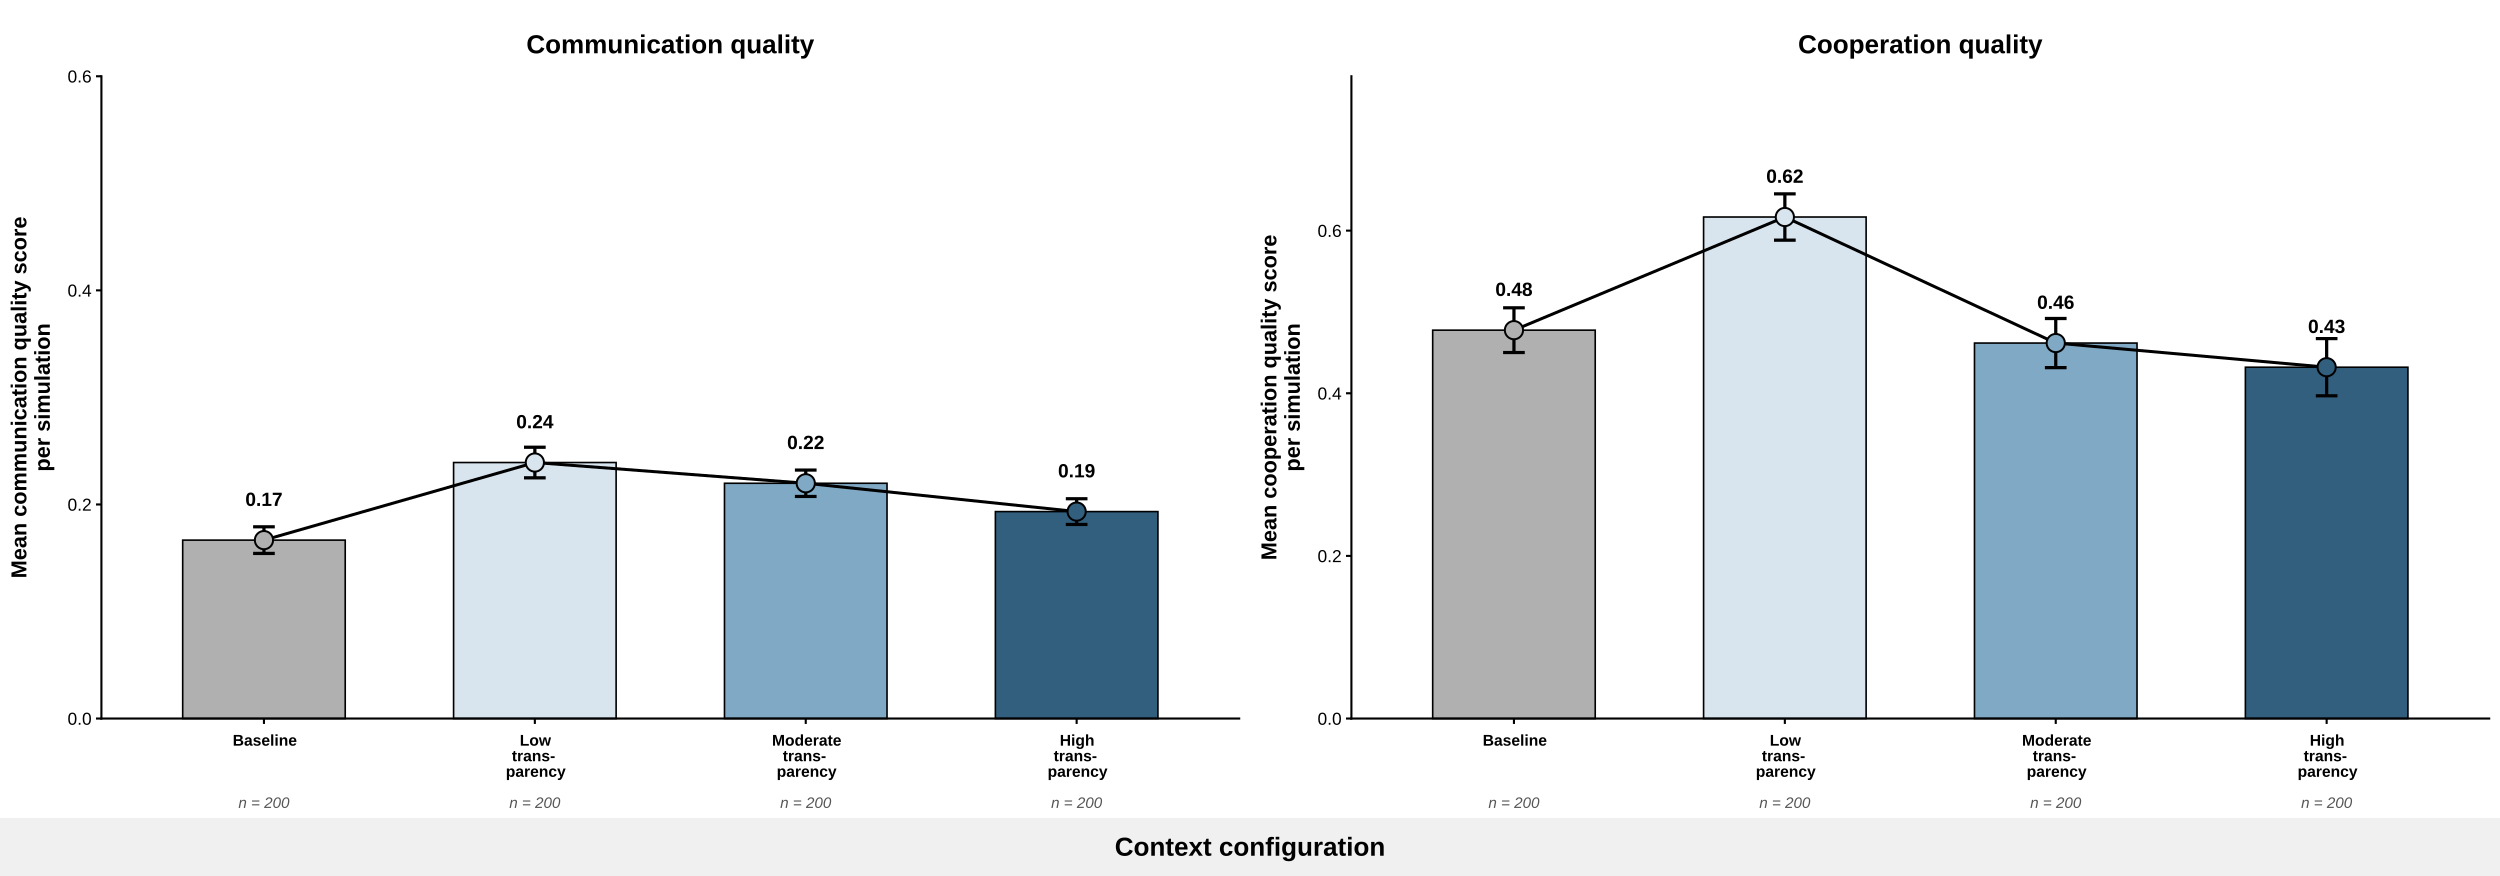
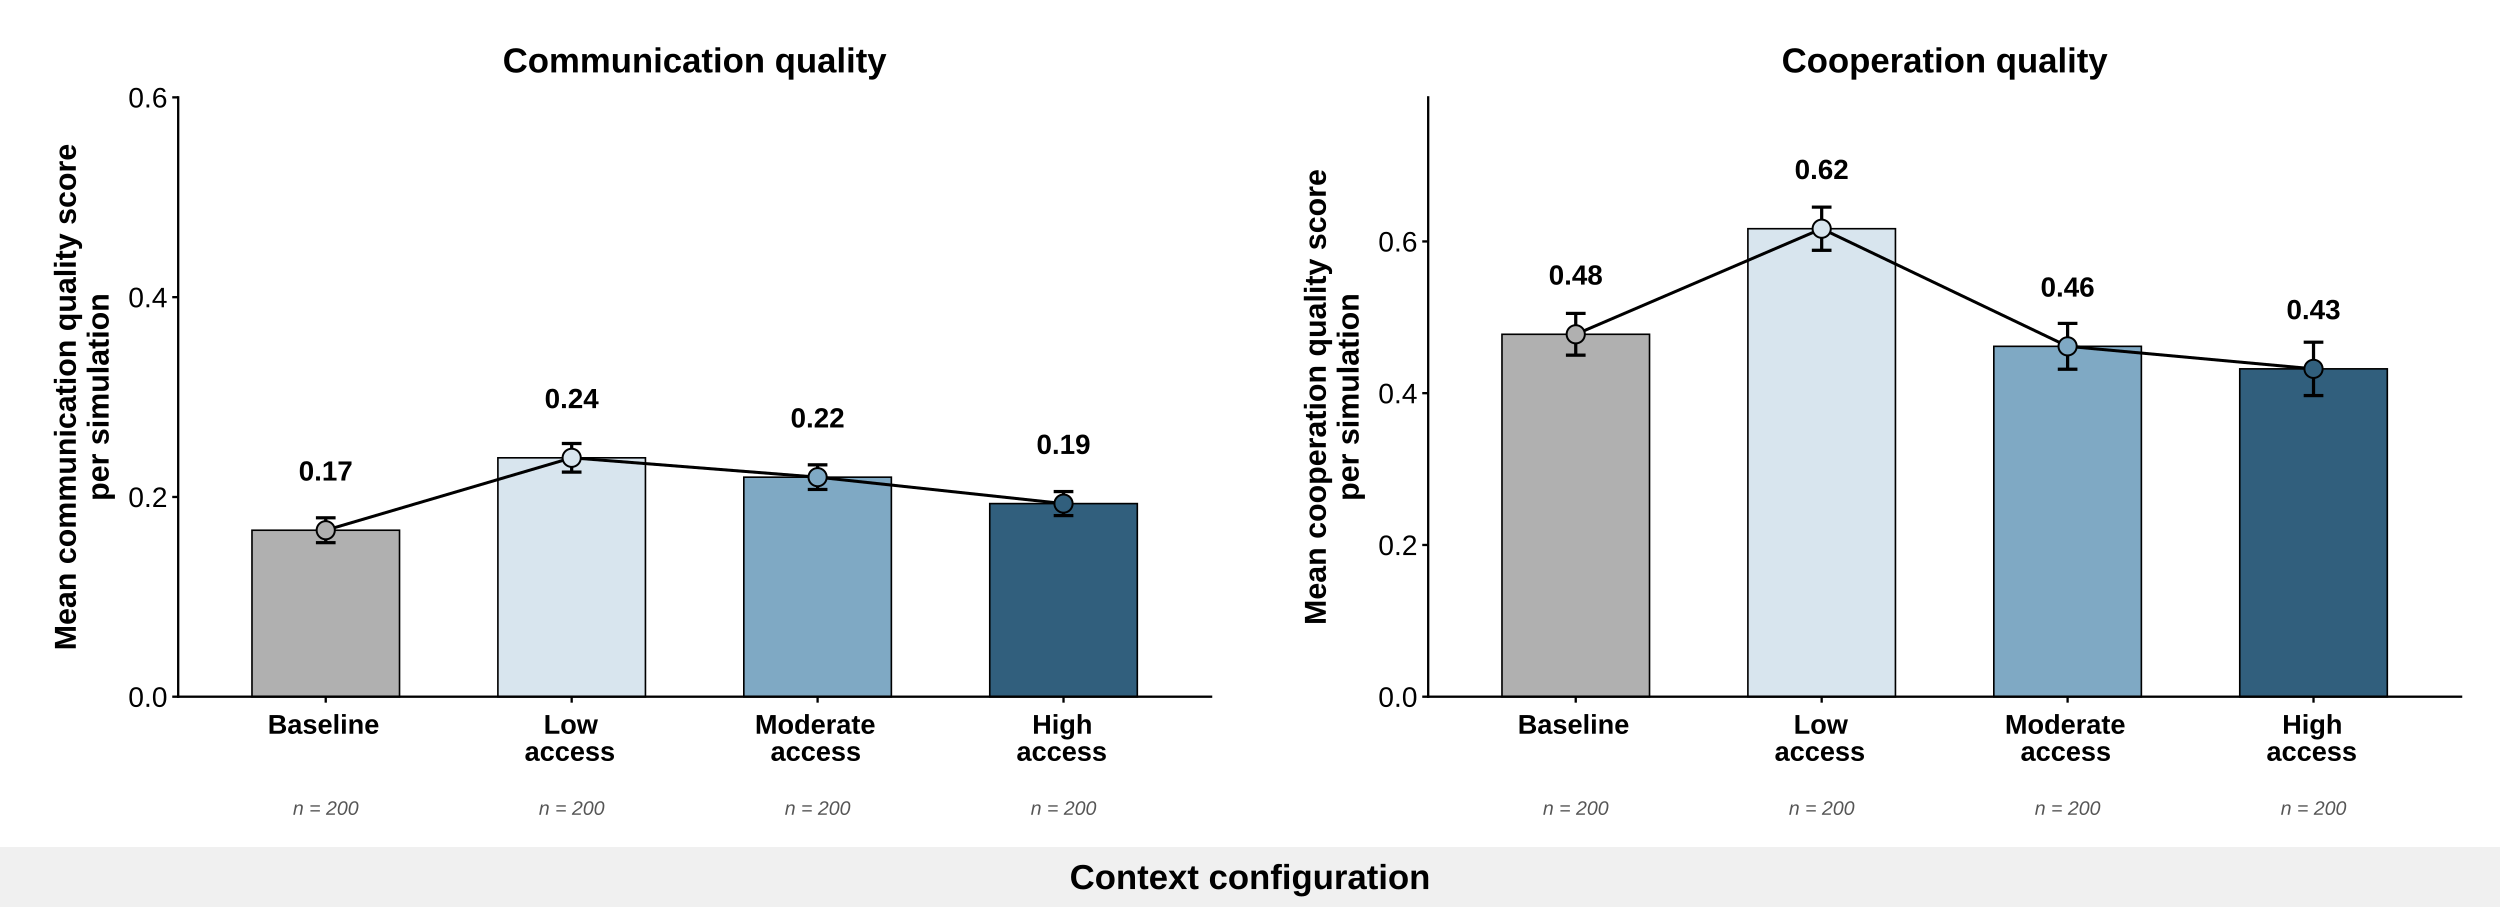
- <svg xmlns="http://www.w3.org/2000/svg" width="1152.00pt" height="403.20pt" viewBox="0 0 1152.00 403.20">
+ <svg xmlns="http://www.w3.org/2000/svg" width="1152.00pt" height="417.60pt" viewBox="0 0 1152.00 417.60">
  <g class="svglite">
    <defs>
      <style type="text/css">
    .svglite line, .svglite polyline, .svglite polygon, .svglite path, .svglite rect, .svglite circle {
      fill: none;
      stroke: #000000;
      stroke-linecap: round;
      stroke-linejoin: round;
      stroke-miterlimit: 10.00;
    }
    .svglite text {
      white-space: pre;
    }
    .svglite g.glyphgroup path {
      fill: inherit;
      stroke: none;
    }
  </style>
    </defs>
    <rect width="100%" height="100%" style="stroke: none; fill: none;" />
    <defs>
-       <clipPath id="cpMC4wMHwxMTUyLjAwfDAuMDB8NDAzLjIw">
-         <rect x="0.00" y="0.00" width="1152.00" height="403.20" />
+       <clipPath id="cpMC4wMHwxMTUyLjAwfDAuMDB8NDE3LjYw">
+         <rect x="0.00" y="0.00" width="1152.00" height="417.60" />
      </clipPath>
    </defs>
-     <g clip-path="url(#cpMC4wMHwxMTUyLjAwfDAuMDB8NDAzLjIw)">
+     <g clip-path="url(#cpMC4wMHwxMTUyLjAwfDAuMDB8NDE3LjYw)">
</g>
    <defs>
-       <clipPath id="cpMC4wMHwxMTUyLjAwfDAuMDB8Mzc2Ljgy">
-         <rect x="0.00" y="0" width="1152.00" height="376.82" />
+       <clipPath id="cpMC4wMHwxMTUyLjAwfDAuMDB8MzkwLjI4">
+         <rect x="0.00" y="0.00" width="1152.00" height="390.28" />
      </clipPath>
    </defs>
-     <g clip-path="url(#cpMC4wMHwxMTUyLjAwfDAuMDB8Mzc2Ljgy)">
+     <g clip-path="url(#cpMC4wMHwxMTUyLjAwfDAuMDB8MzkwLjI4)">
</g>
-     <g clip-path="url(#cpMC4wMHwxMTUyLjAwfDAuMDB8NDAzLjIw)">
+     <g clip-path="url(#cpMC4wMHwxMTUyLjAwfDAuMDB8NDE3LjYw)">
</g>
    <defs>
-       <clipPath id="cpMC4wMHw1NzYuMDB8MC4wMHwzNzYuODI=">
-         <rect x="0" y="0" width="576.00" height="376.82" />
+       <clipPath id="cpMC4wMHw1NzYuMDB8MC4wMHwzOTAuMjg=">
+         <rect x="0.00" y="0.00" width="576.00" height="390.28" />
      </clipPath>
    </defs>
-     <g clip-path="url(#cpMC4wMHw1NzYuMDB8MC4wMHwzNzYuODI=)">
-       <rect x="0" y="0" width="576.00" height="376.82" style="stroke-width: 0.97; stroke: #FFFFFF; fill: #FFFFFF;" />
+     <g clip-path="url(#cpMC4wMHw1NzYuMDB8MC4wMHwzOTAuMjg=)">
+       <rect x="0.00" y="0" width="576.00" height="390.28" style="stroke-width: 1.07; stroke: #FFFFFF; fill: #FFFFFF;" />
    </g>
-     <g clip-path="url(#cpMC4wMHwxMTUyLjAwfDAuMDB8NDAzLjIw)">
-       <rect x="46.73" y="35.15" width="524.29" height="295.96" style="stroke-width: 0.97; stroke: none; fill: #FFFFFF;" />
-       <rect x="84.18" y="248.89" width="74.90" height="82.21" style="stroke-width: 0.75; stroke-linecap: butt; stroke-linejoin: miter; fill: #B0B0B0;" />
-       <rect x="209.01" y="213.13" width="74.90" height="117.97" style="stroke-width: 0.75; stroke-linecap: butt; stroke-linejoin: miter; fill: #D8E5EE;" />
-       <rect x="333.84" y="222.69" width="74.90" height="108.41" style="stroke-width: 0.75; stroke-linecap: butt; stroke-linejoin: miter; fill: #7FA9C4;" />
-       <rect x="458.67" y="235.74" width="74.90" height="95.36" style="stroke-width: 0.75; stroke-linecap: butt; stroke-linejoin: miter; fill: #315F7D;" />
-       <polyline points="121.63,248.89 246.46,213.13 371.29,222.69 496.12,235.74 " style="stroke-width: 1.39; stroke-linecap: butt;" />
-       <polyline points="116.63,242.75 126.62,242.75 " style="stroke-width: 1.49; stroke-linecap: butt;" />
-       <polyline points="121.63,242.75 121.63,255.03 " style="stroke-width: 1.49; stroke-linecap: butt;" />
-       <polyline points="116.63,255.03 126.62,255.03 " style="stroke-width: 1.49; stroke-linecap: butt;" />
-       <polyline points="241.46,206.08 251.45,206.08 " style="stroke-width: 1.49; stroke-linecap: butt;" />
-       <polyline points="246.46,206.08 246.46,220.19 " style="stroke-width: 1.49; stroke-linecap: butt;" />
-       <polyline points="241.46,220.19 251.45,220.19 " style="stroke-width: 1.49; stroke-linecap: butt;" />
-       <polyline points="366.29,216.61 376.28,216.61 " style="stroke-width: 1.49; stroke-linecap: butt;" />
-       <polyline points="371.29,216.61 371.29,228.77 " style="stroke-width: 1.49; stroke-linecap: butt;" />
-       <polyline points="366.29,228.77 376.28,228.77 " style="stroke-width: 1.49; stroke-linecap: butt;" />
-       <polyline points="491.13,229.81 501.11,229.81 " style="stroke-width: 1.49; stroke-linecap: butt;" />
-       <polyline points="496.12,229.81 496.12,241.67 " style="stroke-width: 1.49; stroke-linecap: butt;" />
-       <polyline points="491.13,241.67 501.11,241.67 " style="stroke-width: 1.49; stroke-linecap: butt;" />
-       <circle cx="121.63" cy="248.89" r="4.20" style="stroke-width: 0.92; fill: #B0B0B0;" />
-       <circle cx="246.46" cy="213.13" r="4.20" style="stroke-width: 0.92; fill: #D8E5EE;" />
-       <circle cx="371.29" cy="222.69" r="4.20" style="stroke-width: 0.92; fill: #7FA9C4;" />
-       <circle cx="496.12" cy="235.74" r="4.20" style="stroke-width: 0.92; fill: #315F7D;" />
-       <text x="121.63" y="233.13" text-anchor="middle" style="font-size: 8.82px; font-weight: bold; font-family: &quot;Arial&quot;;" textLength="17.17px" lengthAdjust="spacingAndGlyphs">0.17</text>
-       <text x="246.46" y="197.36" text-anchor="middle" style="font-size: 8.82px; font-weight: bold; font-family: &quot;Arial&quot;;" textLength="17.17px" lengthAdjust="spacingAndGlyphs">0.24</text>
-       <text x="371.29" y="206.92" text-anchor="middle" style="font-size: 8.82px; font-weight: bold; font-family: &quot;Arial&quot;;" textLength="17.17px" lengthAdjust="spacingAndGlyphs">0.22</text>
-       <text x="496.12" y="219.97" text-anchor="middle" style="font-size: 8.82px; font-weight: bold; font-family: &quot;Arial&quot;;" textLength="17.17px" lengthAdjust="spacingAndGlyphs">0.19</text>
-       <polyline points="46.73,331.10 46.73,35.15 " style="stroke-width: 0.97; stroke-linecap: square;" />
-       <text x="42.24" y="333.97" text-anchor="end" style="font-size: 8.00px; font-family: &quot;Arial&quot;;" textLength="11.12px" lengthAdjust="spacingAndGlyphs">0.0</text>
-       <text x="42.24" y="235.32" text-anchor="end" style="font-size: 8.00px; font-family: &quot;Arial&quot;;" textLength="11.12px" lengthAdjust="spacingAndGlyphs">0.2</text>
-       <text x="42.24" y="136.66" text-anchor="end" style="font-size: 8.00px; font-family: &quot;Arial&quot;;" textLength="11.12px" lengthAdjust="spacingAndGlyphs">0.4</text>
-       <text x="42.24" y="38.01" text-anchor="end" style="font-size: 8.00px; font-family: &quot;Arial&quot;;" textLength="11.12px" lengthAdjust="spacingAndGlyphs">0.6</text>
-       <polyline points="44.24,331.10 46.73,331.10 " style="stroke-width: 0.97; stroke-linecap: butt;" />
-       <polyline points="44.24,232.45 46.73,232.45 " style="stroke-width: 0.97; stroke-linecap: butt;" />
-       <polyline points="44.24,133.80 46.73,133.80 " style="stroke-width: 0.97; stroke-linecap: butt;" />
-       <polyline points="44.24,35.15 46.73,35.15 " style="stroke-width: 0.97; stroke-linecap: butt;" />
-       <polyline points="46.73,331.10 571.02,331.10 " style="stroke-width: 0.97; stroke-linecap: square;" />
-       <polyline points="121.63,333.59 121.63,331.10 " style="stroke-width: 0.97; stroke-linecap: butt;" />
-       <polyline points="246.46,333.59 246.46,331.10 " style="stroke-width: 0.97; stroke-linecap: butt;" />
-       <polyline points="371.29,333.59 371.29,331.10 " style="stroke-width: 0.97; stroke-linecap: butt;" />
-       <polyline points="496.12,333.59 496.12,331.10 " style="stroke-width: 0.97; stroke-linecap: butt;" />
-       <text x="107.23" y="343.60" style="font-size: 7.20px; font-weight: bold; font-family: &quot;Arial&quot;;" textLength="29.58px" lengthAdjust="spacingAndGlyphs">Baseline</text>
-       <text x="109.85" y="372.29" style="font-size: 7.00px; font-style: italic;fill: #555555; font-family: &quot;Arial&quot;;" textLength="3.89px" lengthAdjust="spacingAndGlyphs">n</text>
-       <text x="115.69" y="372.29" style="font-size: 7.00px; font-style: italic;fill: #555555; font-family: &quot;Arial&quot;;" textLength="4.09px" lengthAdjust="spacingAndGlyphs">=</text>
-       <text x="121.72" y="372.29" style="font-size: 7.00px; font-style: italic;fill: #555555; font-family: &quot;Arial&quot;;" textLength="11.67px" lengthAdjust="spacingAndGlyphs">200</text>
-       <text x="239.51" y="343.60" style="font-size: 7.20px; font-weight: bold; font-family: &quot;Arial&quot;;" textLength="14.38px" lengthAdjust="spacingAndGlyphs">Low</text>
-       <text x="235.86" y="350.77" style="font-size: 7.20px; font-weight: bold; font-family: &quot;Arial&quot;;" textLength="19.97px" lengthAdjust="spacingAndGlyphs">trans-</text>
-       <text x="233.07" y="357.95" style="font-size: 7.20px; font-weight: bold; font-family: &quot;Arial&quot;;" textLength="27.58px" lengthAdjust="spacingAndGlyphs">parency</text>
-       <text x="234.68" y="372.29" style="font-size: 7.00px; font-style: italic;fill: #555555; font-family: &quot;Arial&quot;;" textLength="3.89px" lengthAdjust="spacingAndGlyphs">n</text>
-       <text x="240.52" y="372.29" style="font-size: 7.00px; font-style: italic;fill: #555555; font-family: &quot;Arial&quot;;" textLength="4.09px" lengthAdjust="spacingAndGlyphs">=</text>
-       <text x="246.55" y="372.29" style="font-size: 7.00px; font-style: italic;fill: #555555; font-family: &quot;Arial&quot;;" textLength="11.67px" lengthAdjust="spacingAndGlyphs">200</text>
-       <text x="355.73" y="343.60" style="font-size: 7.20px; font-weight: bold; font-family: &quot;Arial&quot;;" textLength="31.95px" lengthAdjust="spacingAndGlyphs">Moderate</text>
-       <text x="360.69" y="350.77" style="font-size: 7.20px; font-weight: bold; font-family: &quot;Arial&quot;;" textLength="19.97px" lengthAdjust="spacingAndGlyphs">trans-</text>
-       <text x="357.90" y="357.95" style="font-size: 7.20px; font-weight: bold; font-family: &quot;Arial&quot;;" textLength="27.58px" lengthAdjust="spacingAndGlyphs">parency</text>
-       <text x="359.51" y="372.29" style="font-size: 7.00px; font-style: italic;fill: #555555; font-family: &quot;Arial&quot;;" textLength="3.89px" lengthAdjust="spacingAndGlyphs">n</text>
-       <text x="365.35" y="372.29" style="font-size: 7.00px; font-style: italic;fill: #555555; font-family: &quot;Arial&quot;;" textLength="4.09px" lengthAdjust="spacingAndGlyphs">=</text>
-       <text x="371.39" y="372.29" style="font-size: 7.00px; font-style: italic;fill: #555555; font-family: &quot;Arial&quot;;" textLength="11.67px" lengthAdjust="spacingAndGlyphs">200</text>
-       <text x="488.34" y="343.60" style="font-size: 7.20px; font-weight: bold; font-family: &quot;Arial&quot;;" textLength="15.97px" lengthAdjust="spacingAndGlyphs">High</text>
-       <text x="485.52" y="350.77" style="font-size: 7.20px; font-weight: bold; font-family: &quot;Arial&quot;;" textLength="19.97px" lengthAdjust="spacingAndGlyphs">trans-</text>
-       <text x="482.73" y="357.95" style="font-size: 7.20px; font-weight: bold; font-family: &quot;Arial&quot;;" textLength="27.58px" lengthAdjust="spacingAndGlyphs">parency</text>
-       <text x="484.35" y="372.29" style="font-size: 7.00px; font-style: italic;fill: #555555; font-family: &quot;Arial&quot;;" textLength="3.89px" lengthAdjust="spacingAndGlyphs">n</text>
-       <text x="490.18" y="372.29" style="font-size: 7.00px; font-style: italic;fill: #555555; font-family: &quot;Arial&quot;;" textLength="4.09px" lengthAdjust="spacingAndGlyphs">=</text>
-       <text x="496.22" y="372.29" style="font-size: 7.00px; font-style: italic;fill: #555555; font-family: &quot;Arial&quot;;" textLength="11.67px" lengthAdjust="spacingAndGlyphs">200</text>
-       <text transform="translate(12.15,183.13) rotate(-90)" text-anchor="middle" style="font-size: 10.00px; font-weight: bold; font-family: &quot;Arial&quot;;" textLength="166.73px" lengthAdjust="spacingAndGlyphs">Mean communication quality score</text>
-       <text transform="translate(22.95,183.13) rotate(-90)" text-anchor="middle" style="font-size: 10.00px; font-weight: bold; font-family: &quot;Arial&quot;;" textLength="68.36px" lengthAdjust="spacingAndGlyphs">per simulation</text>
-       <text x="308.87" y="24.54" text-anchor="middle" style="font-size: 12.00px; font-weight: bold; font-family: &quot;Arial&quot;;" textLength="132.64px" lengthAdjust="spacingAndGlyphs">Communication quality</text>
+     <g clip-path="url(#cpMC4wMHwxMTUyLjAwfDAuMDB8NDE3LjYw)">
+       <rect x="82.11" y="44.86" width="475.96" height="276.19" style="stroke-width: 1.07; stroke: none; fill: #FFFFFF;" />
+       <rect x="116.11" y="244.33" width="67.99" height="76.72" style="stroke-width: 0.75; stroke-linecap: butt; stroke-linejoin: miter; fill: #B0B0B0;" />
+       <rect x="229.43" y="210.96" width="67.99" height="110.09" style="stroke-width: 0.75; stroke-linecap: butt; stroke-linejoin: miter; fill: #D8E5EE;" />
+       <rect x="342.75" y="219.88" width="67.99" height="101.17" style="stroke-width: 0.75; stroke-linecap: butt; stroke-linejoin: miter; fill: #7FA9C4;" />
+       <rect x="456.08" y="232.06" width="67.99" height="88.99" style="stroke-width: 0.75; stroke-linecap: butt; stroke-linejoin: miter; fill: #315F7D;" />
+       <polyline points="150.10,244.33 263.43,210.96 376.75,219.88 490.07,232.06 " style="stroke-width: 1.39; stroke-linecap: butt;" />
+       <polyline points="145.57,238.60 154.64,238.60 " style="stroke-width: 1.49; stroke-linecap: butt;" />
+       <polyline points="150.10,238.60 150.10,250.06 " style="stroke-width: 1.49; stroke-linecap: butt;" />
+       <polyline points="145.57,250.06 154.64,250.06 " style="stroke-width: 1.49; stroke-linecap: butt;" />
+       <polyline points="258.89,204.37 267.96,204.37 " style="stroke-width: 1.49; stroke-linecap: butt;" />
+       <polyline points="263.43,204.37 263.43,217.54 " style="stroke-width: 1.49; stroke-linecap: butt;" />
+       <polyline points="258.89,217.54 267.96,217.54 " style="stroke-width: 1.49; stroke-linecap: butt;" />
+       <polyline points="372.22,214.20 381.28,214.20 " style="stroke-width: 1.49; stroke-linecap: butt;" />
+       <polyline points="376.75,214.20 376.75,225.55 " style="stroke-width: 1.49; stroke-linecap: butt;" />
+       <polyline points="372.22,225.55 381.28,225.55 " style="stroke-width: 1.49; stroke-linecap: butt;" />
+       <polyline points="485.54,226.52 494.61,226.52 " style="stroke-width: 1.49; stroke-linecap: butt;" />
+       <polyline points="490.07,226.52 490.07,237.59 " style="stroke-width: 1.49; stroke-linecap: butt;" />
+       <polyline points="485.54,237.59 494.61,237.59 " style="stroke-width: 1.49; stroke-linecap: butt;" />
+       <circle cx="150.10" cy="244.33" r="4.20" style="stroke-width: 0.92; fill: #B0B0B0;" />
+       <circle cx="263.43" cy="210.96" r="4.20" style="stroke-width: 0.92; fill: #D8E5EE;" />
+       <circle cx="376.75" cy="219.88" r="4.20" style="stroke-width: 0.92; fill: #7FA9C4;" />
+       <circle cx="490.07" cy="232.06" r="4.20" style="stroke-width: 0.92; fill: #315F7D;" />
+       <text x="150.10" y="221.44" text-anchor="middle" style="font-size: 12.80px; font-weight: bold; font-family: &quot;Arial&quot;;" textLength="24.89px" lengthAdjust="spacingAndGlyphs">0.17</text>
+       <text x="263.43" y="188.06" text-anchor="middle" style="font-size: 12.80px; font-weight: bold; font-family: &quot;Arial&quot;;" textLength="24.89px" lengthAdjust="spacingAndGlyphs">0.24</text>
+       <text x="376.75" y="196.98" text-anchor="middle" style="font-size: 12.80px; font-weight: bold; font-family: &quot;Arial&quot;;" textLength="24.89px" lengthAdjust="spacingAndGlyphs">0.22</text>
+       <text x="490.07" y="209.16" text-anchor="middle" style="font-size: 12.80px; font-weight: bold; font-family: &quot;Arial&quot;;" textLength="24.89px" lengthAdjust="spacingAndGlyphs">0.19</text>
+       <polyline points="82.11,321.05 82.11,44.86 " style="stroke-width: 1.07; stroke-linecap: square;" />
+       <text x="77.18" y="325.71" text-anchor="end" style="font-size: 13.00px; font-family: &quot;Arial&quot;;" textLength="18.08px" lengthAdjust="spacingAndGlyphs">0.0</text>
+       <text x="77.18" y="233.64" text-anchor="end" style="font-size: 13.00px; font-family: &quot;Arial&quot;;" textLength="18.08px" lengthAdjust="spacingAndGlyphs">0.2</text>
+       <text x="77.18" y="141.58" text-anchor="end" style="font-size: 13.00px; font-family: &quot;Arial&quot;;" textLength="18.08px" lengthAdjust="spacingAndGlyphs">0.4</text>
+       <text x="77.18" y="49.52" text-anchor="end" style="font-size: 13.00px; font-family: &quot;Arial&quot;;" textLength="18.08px" lengthAdjust="spacingAndGlyphs">0.6</text>
+       <polyline points="79.37,321.05 82.11,321.05 " style="stroke-width: 1.07; stroke-linecap: butt;" />
+       <polyline points="79.37,228.99 82.11,228.99 " style="stroke-width: 1.07; stroke-linecap: butt;" />
+       <polyline points="79.37,136.93 82.11,136.93 " style="stroke-width: 1.07; stroke-linecap: butt;" />
+       <polyline points="79.37,44.86 82.11,44.86 " style="stroke-width: 1.07; stroke-linecap: butt;" />
+       <polyline points="82.11,321.05 558.07,321.05 " style="stroke-width: 1.07; stroke-linecap: square;" />
+       <polyline points="150.10,323.79 150.10,321.05 " style="stroke-width: 1.07; stroke-linecap: butt;" />
+       <polyline points="263.43,323.79 263.43,321.05 " style="stroke-width: 1.07; stroke-linecap: butt;" />
+       <polyline points="376.75,323.79 376.75,321.05 " style="stroke-width: 1.07; stroke-linecap: butt;" />
+       <polyline points="490.07,323.79 490.07,321.05 " style="stroke-width: 1.07; stroke-linecap: butt;" />
+       <text x="123.37" y="338.11" style="font-size: 12.50px; font-weight: bold; font-family: &quot;Arial&quot;;" textLength="51.42px" lengthAdjust="spacingAndGlyphs">Baseline</text>
+       <text x="134.96" y="375.47" style="font-size: 9.00px; font-style: italic;fill: #555555; font-family: &quot;Arial&quot;;" textLength="5.00px" lengthAdjust="spacingAndGlyphs">n</text>
+       <text x="142.47" y="375.47" style="font-size: 9.00px; font-style: italic;fill: #555555; font-family: &quot;Arial&quot;;" textLength="5.25px" lengthAdjust="spacingAndGlyphs">=</text>
+       <text x="150.23" y="375.47" style="font-size: 9.00px; font-style: italic;fill: #555555; font-family: &quot;Arial&quot;;" textLength="15.00px" lengthAdjust="spacingAndGlyphs">200</text>
+       <text x="250.52" y="338.11" style="font-size: 12.50px; font-weight: bold; font-family: &quot;Arial&quot;;" textLength="25.00px" lengthAdjust="spacingAndGlyphs">Low</text>
+       <text x="241.74" y="350.56" style="font-size: 12.50px; font-weight: bold; font-family: &quot;Arial&quot;;" textLength="41.72px" lengthAdjust="spacingAndGlyphs">access</text>
+       <text x="248.29" y="375.47" style="font-size: 9.00px; font-style: italic;fill: #555555; font-family: &quot;Arial&quot;;" textLength="5.00px" lengthAdjust="spacingAndGlyphs">n</text>
+       <text x="255.79" y="375.47" style="font-size: 9.00px; font-style: italic;fill: #555555; font-family: &quot;Arial&quot;;" textLength="5.25px" lengthAdjust="spacingAndGlyphs">=</text>
+       <text x="263.55" y="375.47" style="font-size: 9.00px; font-style: italic;fill: #555555; font-family: &quot;Arial&quot;;" textLength="15.00px" lengthAdjust="spacingAndGlyphs">200</text>
+       <text x="347.86" y="338.11" style="font-size: 12.50px; font-weight: bold; font-family: &quot;Arial&quot;;" textLength="55.56px" lengthAdjust="spacingAndGlyphs">Moderate</text>
+       <text x="355.07" y="350.56" style="font-size: 12.50px; font-weight: bold; font-family: &quot;Arial&quot;;" textLength="41.72px" lengthAdjust="spacingAndGlyphs">access</text>
+       <text x="361.61" y="375.47" style="font-size: 9.00px; font-style: italic;fill: #555555; font-family: &quot;Arial&quot;;" textLength="5.00px" lengthAdjust="spacingAndGlyphs">n</text>
+       <text x="369.12" y="375.47" style="font-size: 9.00px; font-style: italic;fill: #555555; font-family: &quot;Arial&quot;;" textLength="5.25px" lengthAdjust="spacingAndGlyphs">=</text>
+       <text x="376.88" y="375.47" style="font-size: 9.00px; font-style: italic;fill: #555555; font-family: &quot;Arial&quot;;" textLength="15.00px" lengthAdjust="spacingAndGlyphs">200</text>
+       <text x="475.63" y="338.11" style="font-size: 12.50px; font-weight: bold; font-family: &quot;Arial&quot;;" textLength="27.78px" lengthAdjust="spacingAndGlyphs">High</text>
+       <text x="468.39" y="350.56" style="font-size: 12.50px; font-weight: bold; font-family: &quot;Arial&quot;;" textLength="41.72px" lengthAdjust="spacingAndGlyphs">access</text>
+       <text x="474.94" y="375.47" style="font-size: 9.00px; font-style: italic;fill: #555555; font-family: &quot;Arial&quot;;" textLength="5.00px" lengthAdjust="spacingAndGlyphs">n</text>
+       <text x="482.44" y="375.47" style="font-size: 9.00px; font-style: italic;fill: #555555; font-family: &quot;Arial&quot;;" textLength="5.25px" lengthAdjust="spacingAndGlyphs">=</text>
+       <text x="490.20" y="375.47" style="font-size: 9.00px; font-style: italic;fill: #555555; font-family: &quot;Arial&quot;;" textLength="15.00px" lengthAdjust="spacingAndGlyphs">200</text>
+       <text transform="translate(34.93,182.96) rotate(-90)" text-anchor="middle" style="font-size: 14.00px; font-weight: bold; font-family: &quot;Arial&quot;;" textLength="233.30px" lengthAdjust="spacingAndGlyphs">Mean communication quality score</text>
+       <text transform="translate(50.05,182.96) rotate(-90)" text-anchor="middle" style="font-size: 14.00px; font-weight: bold; font-family: &quot;Arial&quot;;" textLength="95.66px" lengthAdjust="spacingAndGlyphs">per simulation</text>
+       <text x="320.09" y="33.37" text-anchor="middle" style="font-size: 16.00px; font-weight: bold; font-family: &quot;Arial&quot;;" textLength="177.05px" lengthAdjust="spacingAndGlyphs">Communication quality</text>
    </g>
    <defs>
-       <clipPath id="cpNTc2LjAwfDExNTIuMDB8MC4wMHwzNzYuODI=">
-         <rect x="576.00" y="0" width="576.00" height="376.82" />
+       <clipPath id="cpNTc2LjAwfDExNTIuMDB8MC4wMHwzOTAuMjg=">
+         <rect x="576.00" y="0.00" width="576.00" height="390.28" />
      </clipPath>
    </defs>
-     <g clip-path="url(#cpNTc2LjAwfDExNTIuMDB8MC4wMHwzNzYuODI=)">
-       <rect x="576.00" y="0" width="576.00" height="376.82" style="stroke-width: 0.97; stroke: #FFFFFF; fill: #FFFFFF;" />
+     <g clip-path="url(#cpNTc2LjAwfDExNTIuMDB8MC4wMHwzOTAuMjg=)">
+       <rect x="576.00" y="0" width="576.00" height="390.28" style="stroke-width: 1.07; stroke: #FFFFFF; fill: #FFFFFF;" />
    </g>
-     <g clip-path="url(#cpMC4wMHwxMTUyLjAwfDAuMDB8NDAzLjIw)">
-       <rect x="622.73" y="35.15" width="524.29" height="295.96" style="stroke-width: 0.97; stroke: none; fill: #FFFFFF;" />
-       <rect x="660.18" y="152.14" width="74.90" height="178.97" style="stroke-width: 0.75; stroke-linecap: butt; stroke-linejoin: miter; fill: #B0B0B0;" />
-       <rect x="785.01" y="100.00" width="74.90" height="231.10" style="stroke-width: 0.75; stroke-linecap: butt; stroke-linejoin: miter; fill: #D8E5EE;" />
-       <rect x="909.84" y="158.08" width="74.90" height="173.02" style="stroke-width: 0.75; stroke-linecap: butt; stroke-linejoin: miter; fill: #7FA9C4;" />
-       <rect x="1034.67" y="169.21" width="74.90" height="161.89" style="stroke-width: 0.75; stroke-linecap: butt; stroke-linejoin: miter; fill: #315F7D;" />
-       <polyline points="697.63,152.14 822.46,100.00 947.29,158.08 1072.12,169.21 " style="stroke-width: 1.39; stroke-linecap: butt;" />
-       <polyline points="692.63,141.83 702.62,141.83 " style="stroke-width: 1.49; stroke-linecap: butt;" />
-       <polyline points="697.63,141.83 697.63,162.45 " style="stroke-width: 1.49; stroke-linecap: butt;" />
-       <polyline points="692.63,162.45 702.62,162.45 " style="stroke-width: 1.49; stroke-linecap: butt;" />
-       <polyline points="817.46,89.34 827.45,89.34 " style="stroke-width: 1.49; stroke-linecap: butt;" />
-       <polyline points="822.46,89.34 822.46,110.67 " style="stroke-width: 1.49; stroke-linecap: butt;" />
-       <polyline points="817.46,110.67 827.45,110.67 " style="stroke-width: 1.49; stroke-linecap: butt;" />
-       <polyline points="942.29,146.76 952.28,146.76 " style="stroke-width: 1.49; stroke-linecap: butt;" />
-       <polyline points="947.29,146.76 947.29,169.41 " style="stroke-width: 1.49; stroke-linecap: butt;" />
-       <polyline points="942.29,169.41 952.28,169.41 " style="stroke-width: 1.49; stroke-linecap: butt;" />
-       <polyline points="1067.13,156.03 1077.11,156.03 " style="stroke-width: 1.49; stroke-linecap: butt;" />
-       <polyline points="1072.12,156.03 1072.12,182.38 " style="stroke-width: 1.49; stroke-linecap: butt;" />
-       <polyline points="1067.13,182.38 1077.11,182.38 " style="stroke-width: 1.49; stroke-linecap: butt;" />
-       <circle cx="697.63" cy="152.14" r="4.20" style="stroke-width: 0.92; fill: #B0B0B0;" />
-       <circle cx="822.46" cy="100.00" r="4.20" style="stroke-width: 0.92; fill: #D8E5EE;" />
-       <circle cx="947.29" cy="158.08" r="4.20" style="stroke-width: 0.92; fill: #7FA9C4;" />
-       <circle cx="1072.12" cy="169.21" r="4.20" style="stroke-width: 0.92; fill: #315F7D;" />
-       <text x="697.63" y="136.37" text-anchor="middle" style="font-size: 8.82px; font-weight: bold; font-family: &quot;Arial&quot;;" textLength="17.17px" lengthAdjust="spacingAndGlyphs">0.48</text>
-       <text x="822.46" y="84.23" text-anchor="middle" style="font-size: 8.82px; font-weight: bold; font-family: &quot;Arial&quot;;" textLength="17.17px" lengthAdjust="spacingAndGlyphs">0.62</text>
-       <text x="947.29" y="142.31" text-anchor="middle" style="font-size: 8.82px; font-weight: bold; font-family: &quot;Arial&quot;;" textLength="17.17px" lengthAdjust="spacingAndGlyphs">0.46</text>
-       <text x="1072.12" y="153.44" text-anchor="middle" style="font-size: 8.82px; font-weight: bold; font-family: &quot;Arial&quot;;" textLength="17.17px" lengthAdjust="spacingAndGlyphs">0.43</text>
-       <polyline points="622.73,331.10 622.73,35.15 " style="stroke-width: 0.97; stroke-linecap: square;" />
-       <text x="618.24" y="333.97" text-anchor="end" style="font-size: 8.00px; font-family: &quot;Arial&quot;;" textLength="11.12px" lengthAdjust="spacingAndGlyphs">0.0</text>
-       <text x="618.24" y="259.03" text-anchor="end" style="font-size: 8.00px; font-family: &quot;Arial&quot;;" textLength="11.12px" lengthAdjust="spacingAndGlyphs">0.2</text>
-       <text x="618.24" y="184.09" text-anchor="end" style="font-size: 8.00px; font-family: &quot;Arial&quot;;" textLength="11.12px" lengthAdjust="spacingAndGlyphs">0.4</text>
-       <text x="618.24" y="109.15" text-anchor="end" style="font-size: 8.00px; font-family: &quot;Arial&quot;;" textLength="11.12px" lengthAdjust="spacingAndGlyphs">0.6</text>
-       <polyline points="620.24,331.10 622.73,331.10 " style="stroke-width: 0.97; stroke-linecap: butt;" />
-       <polyline points="620.24,256.16 622.73,256.16 " style="stroke-width: 0.97; stroke-linecap: butt;" />
-       <polyline points="620.24,181.22 622.73,181.22 " style="stroke-width: 0.97; stroke-linecap: butt;" />
-       <polyline points="620.24,106.28 622.73,106.28 " style="stroke-width: 0.97; stroke-linecap: butt;" />
-       <polyline points="622.73,331.10 1147.02,331.10 " style="stroke-width: 0.97; stroke-linecap: square;" />
-       <polyline points="697.63,333.59 697.63,331.10 " style="stroke-width: 0.97; stroke-linecap: butt;" />
-       <polyline points="822.46,333.59 822.46,331.10 " style="stroke-width: 0.97; stroke-linecap: butt;" />
-       <polyline points="947.29,333.59 947.29,331.10 " style="stroke-width: 0.97; stroke-linecap: butt;" />
-       <polyline points="1072.12,333.59 1072.12,331.10 " style="stroke-width: 0.97; stroke-linecap: butt;" />
-       <text x="683.23" y="343.60" style="font-size: 7.20px; font-weight: bold; font-family: &quot;Arial&quot;;" textLength="29.58px" lengthAdjust="spacingAndGlyphs">Baseline</text>
-       <text x="685.85" y="372.29" style="font-size: 7.00px; font-style: italic;fill: #555555; font-family: &quot;Arial&quot;;" textLength="3.89px" lengthAdjust="spacingAndGlyphs">n</text>
-       <text x="691.69" y="372.29" style="font-size: 7.00px; font-style: italic;fill: #555555; font-family: &quot;Arial&quot;;" textLength="4.09px" lengthAdjust="spacingAndGlyphs">=</text>
-       <text x="697.72" y="372.29" style="font-size: 7.00px; font-style: italic;fill: #555555; font-family: &quot;Arial&quot;;" textLength="11.67px" lengthAdjust="spacingAndGlyphs">200</text>
-       <text x="815.51" y="343.60" style="font-size: 7.20px; font-weight: bold; font-family: &quot;Arial&quot;;" textLength="14.38px" lengthAdjust="spacingAndGlyphs">Low</text>
-       <text x="811.86" y="350.77" style="font-size: 7.20px; font-weight: bold; font-family: &quot;Arial&quot;;" textLength="19.97px" lengthAdjust="spacingAndGlyphs">trans-</text>
-       <text x="809.07" y="357.95" style="font-size: 7.20px; font-weight: bold; font-family: &quot;Arial&quot;;" textLength="27.58px" lengthAdjust="spacingAndGlyphs">parency</text>
-       <text x="810.68" y="372.29" style="font-size: 7.00px; font-style: italic;fill: #555555; font-family: &quot;Arial&quot;;" textLength="3.89px" lengthAdjust="spacingAndGlyphs">n</text>
-       <text x="816.52" y="372.29" style="font-size: 7.00px; font-style: italic;fill: #555555; font-family: &quot;Arial&quot;;" textLength="4.09px" lengthAdjust="spacingAndGlyphs">=</text>
-       <text x="822.55" y="372.29" style="font-size: 7.00px; font-style: italic;fill: #555555; font-family: &quot;Arial&quot;;" textLength="11.67px" lengthAdjust="spacingAndGlyphs">200</text>
-       <text x="931.73" y="343.60" style="font-size: 7.20px; font-weight: bold; font-family: &quot;Arial&quot;;" textLength="31.95px" lengthAdjust="spacingAndGlyphs">Moderate</text>
-       <text x="936.69" y="350.77" style="font-size: 7.20px; font-weight: bold; font-family: &quot;Arial&quot;;" textLength="19.97px" lengthAdjust="spacingAndGlyphs">trans-</text>
-       <text x="933.90" y="357.95" style="font-size: 7.20px; font-weight: bold; font-family: &quot;Arial&quot;;" textLength="27.58px" lengthAdjust="spacingAndGlyphs">parency</text>
-       <text x="935.51" y="372.29" style="font-size: 7.00px; font-style: italic;fill: #555555; font-family: &quot;Arial&quot;;" textLength="3.89px" lengthAdjust="spacingAndGlyphs">n</text>
-       <text x="941.35" y="372.29" style="font-size: 7.00px; font-style: italic;fill: #555555; font-family: &quot;Arial&quot;;" textLength="4.09px" lengthAdjust="spacingAndGlyphs">=</text>
-       <text x="947.39" y="372.29" style="font-size: 7.00px; font-style: italic;fill: #555555; font-family: &quot;Arial&quot;;" textLength="11.67px" lengthAdjust="spacingAndGlyphs">200</text>
-       <text x="1064.34" y="343.60" style="font-size: 7.20px; font-weight: bold; font-family: &quot;Arial&quot;;" textLength="15.97px" lengthAdjust="spacingAndGlyphs">High</text>
-       <text x="1061.52" y="350.77" style="font-size: 7.20px; font-weight: bold; font-family: &quot;Arial&quot;;" textLength="19.97px" lengthAdjust="spacingAndGlyphs">trans-</text>
-       <text x="1058.73" y="357.95" style="font-size: 7.20px; font-weight: bold; font-family: &quot;Arial&quot;;" textLength="27.58px" lengthAdjust="spacingAndGlyphs">parency</text>
-       <text x="1060.35" y="372.29" style="font-size: 7.00px; font-style: italic;fill: #555555; font-family: &quot;Arial&quot;;" textLength="3.89px" lengthAdjust="spacingAndGlyphs">n</text>
-       <text x="1066.18" y="372.29" style="font-size: 7.00px; font-style: italic;fill: #555555; font-family: &quot;Arial&quot;;" textLength="4.09px" lengthAdjust="spacingAndGlyphs">=</text>
-       <text x="1072.22" y="372.29" style="font-size: 7.00px; font-style: italic;fill: #555555; font-family: &quot;Arial&quot;;" textLength="11.67px" lengthAdjust="spacingAndGlyphs">200</text>
-       <text transform="translate(588.15,183.13) rotate(-90)" text-anchor="middle" style="font-size: 10.00px; font-weight: bold; font-family: &quot;Arial&quot;;" textLength="150.06px" lengthAdjust="spacingAndGlyphs">Mean cooperation quality score</text>
-       <text transform="translate(598.95,183.13) rotate(-90)" text-anchor="middle" style="font-size: 10.00px; font-weight: bold; font-family: &quot;Arial&quot;;" textLength="68.36px" lengthAdjust="spacingAndGlyphs">per simulation</text>
-       <text x="884.87" y="24.54" text-anchor="middle" style="font-size: 12.00px; font-weight: bold; font-family: &quot;Arial&quot;;" textLength="112.64px" lengthAdjust="spacingAndGlyphs">Cooperation quality</text>
+     <g clip-path="url(#cpMC4wMHwxMTUyLjAwfDAuMDB8NDE3LjYw)">
+       <rect x="658.11" y="44.86" width="475.96" height="276.19" style="stroke-width: 1.07; stroke: none; fill: #FFFFFF;" />
+       <rect x="692.11" y="154.04" width="67.99" height="167.01" style="stroke-width: 0.75; stroke-linecap: butt; stroke-linejoin: miter; fill: #B0B0B0;" />
+       <rect x="805.43" y="105.39" width="67.99" height="215.66" style="stroke-width: 0.75; stroke-linecap: butt; stroke-linejoin: miter; fill: #D8E5EE;" />
+       <rect x="918.75" y="159.59" width="67.99" height="161.46" style="stroke-width: 0.75; stroke-linecap: butt; stroke-linejoin: miter; fill: #7FA9C4;" />
+       <rect x="1032.08" y="169.97" width="67.99" height="151.08" style="stroke-width: 0.75; stroke-linecap: butt; stroke-linejoin: miter; fill: #315F7D;" />
+       <polyline points="726.10,154.04 839.43,105.39 952.75,159.59 1066.07,169.97 " style="stroke-width: 1.39; stroke-linecap: butt;" />
+       <polyline points="721.57,144.42 730.64,144.42 " style="stroke-width: 1.49; stroke-linecap: butt;" />
+       <polyline points="726.10,144.42 726.10,163.66 " style="stroke-width: 1.49; stroke-linecap: butt;" />
+       <polyline points="721.57,163.66 730.64,163.66 " style="stroke-width: 1.49; stroke-linecap: butt;" />
+       <polyline points="834.89,95.44 843.96,95.44 " style="stroke-width: 1.49; stroke-linecap: butt;" />
+       <polyline points="839.43,95.44 839.43,115.34 " style="stroke-width: 1.49; stroke-linecap: butt;" />
+       <polyline points="834.89,115.34 843.96,115.34 " style="stroke-width: 1.49; stroke-linecap: butt;" />
+       <polyline points="948.22,149.02 957.28,149.02 " style="stroke-width: 1.49; stroke-linecap: butt;" />
+       <polyline points="952.75,149.02 952.75,170.15 " style="stroke-width: 1.49; stroke-linecap: butt;" />
+       <polyline points="948.22,170.15 957.28,170.15 " style="stroke-width: 1.49; stroke-linecap: butt;" />
+       <polyline points="1061.54,157.68 1070.61,157.68 " style="stroke-width: 1.49; stroke-linecap: butt;" />
+       <polyline points="1066.07,157.68 1066.07,182.27 " style="stroke-width: 1.49; stroke-linecap: butt;" />
+       <polyline points="1061.54,182.27 1070.61,182.27 " style="stroke-width: 1.49; stroke-linecap: butt;" />
+       <circle cx="726.10" cy="154.04" r="4.20" style="stroke-width: 0.92; fill: #B0B0B0;" />
+       <circle cx="839.43" cy="105.39" r="4.20" style="stroke-width: 0.92; fill: #D8E5EE;" />
+       <circle cx="952.75" cy="159.59" r="4.20" style="stroke-width: 0.92; fill: #7FA9C4;" />
+       <circle cx="1066.07" cy="169.97" r="4.20" style="stroke-width: 0.92; fill: #315F7D;" />
+       <text x="726.10" y="131.14" text-anchor="middle" style="font-size: 12.80px; font-weight: bold; font-family: &quot;Arial&quot;;" textLength="24.89px" lengthAdjust="spacingAndGlyphs">0.48</text>
+       <text x="839.43" y="82.49" text-anchor="middle" style="font-size: 12.80px; font-weight: bold; font-family: &quot;Arial&quot;;" textLength="24.89px" lengthAdjust="spacingAndGlyphs">0.62</text>
+       <text x="952.75" y="136.69" text-anchor="middle" style="font-size: 12.80px; font-weight: bold; font-family: &quot;Arial&quot;;" textLength="24.89px" lengthAdjust="spacingAndGlyphs">0.46</text>
+       <text x="1066.07" y="147.07" text-anchor="middle" style="font-size: 12.80px; font-weight: bold; font-family: &quot;Arial&quot;;" textLength="24.89px" lengthAdjust="spacingAndGlyphs">0.43</text>
+       <polyline points="658.11,321.05 658.11,44.86 " style="stroke-width: 1.07; stroke-linecap: square;" />
+       <text x="653.18" y="325.71" text-anchor="end" style="font-size: 13.00px; font-family: &quot;Arial&quot;;" textLength="18.08px" lengthAdjust="spacingAndGlyphs">0.0</text>
+       <text x="653.18" y="255.77" text-anchor="end" style="font-size: 13.00px; font-family: &quot;Arial&quot;;" textLength="18.08px" lengthAdjust="spacingAndGlyphs">0.2</text>
+       <text x="653.18" y="185.84" text-anchor="end" style="font-size: 13.00px; font-family: &quot;Arial&quot;;" textLength="18.08px" lengthAdjust="spacingAndGlyphs">0.4</text>
+       <text x="653.18" y="115.90" text-anchor="end" style="font-size: 13.00px; font-family: &quot;Arial&quot;;" textLength="18.08px" lengthAdjust="spacingAndGlyphs">0.6</text>
+       <polyline points="655.37,321.05 658.11,321.05 " style="stroke-width: 1.07; stroke-linecap: butt;" />
+       <polyline points="655.37,251.12 658.11,251.12 " style="stroke-width: 1.07; stroke-linecap: butt;" />
+       <polyline points="655.37,181.18 658.11,181.18 " style="stroke-width: 1.07; stroke-linecap: butt;" />
+       <polyline points="655.37,111.25 658.11,111.25 " style="stroke-width: 1.07; stroke-linecap: butt;" />
+       <polyline points="658.11,321.05 1134.07,321.05 " style="stroke-width: 1.07; stroke-linecap: square;" />
+       <polyline points="726.10,323.79 726.10,321.05 " style="stroke-width: 1.07; stroke-linecap: butt;" />
+       <polyline points="839.43,323.79 839.43,321.05 " style="stroke-width: 1.07; stroke-linecap: butt;" />
+       <polyline points="952.75,323.79 952.75,321.05 " style="stroke-width: 1.07; stroke-linecap: butt;" />
+       <polyline points="1066.07,323.79 1066.07,321.05 " style="stroke-width: 1.07; stroke-linecap: butt;" />
+       <text x="699.37" y="338.11" style="font-size: 12.50px; font-weight: bold; font-family: &quot;Arial&quot;;" textLength="51.42px" lengthAdjust="spacingAndGlyphs">Baseline</text>
+       <text x="710.96" y="375.47" style="font-size: 9.00px; font-style: italic;fill: #555555; font-family: &quot;Arial&quot;;" textLength="5.00px" lengthAdjust="spacingAndGlyphs">n</text>
+       <text x="718.47" y="375.47" style="font-size: 9.00px; font-style: italic;fill: #555555; font-family: &quot;Arial&quot;;" textLength="5.25px" lengthAdjust="spacingAndGlyphs">=</text>
+       <text x="726.23" y="375.47" style="font-size: 9.00px; font-style: italic;fill: #555555; font-family: &quot;Arial&quot;;" textLength="15.00px" lengthAdjust="spacingAndGlyphs">200</text>
+       <text x="826.52" y="338.11" style="font-size: 12.50px; font-weight: bold; font-family: &quot;Arial&quot;;" textLength="25.00px" lengthAdjust="spacingAndGlyphs">Low</text>
+       <text x="817.74" y="350.56" style="font-size: 12.50px; font-weight: bold; font-family: &quot;Arial&quot;;" textLength="41.72px" lengthAdjust="spacingAndGlyphs">access</text>
+       <text x="824.29" y="375.47" style="font-size: 9.00px; font-style: italic;fill: #555555; font-family: &quot;Arial&quot;;" textLength="5.00px" lengthAdjust="spacingAndGlyphs">n</text>
+       <text x="831.79" y="375.47" style="font-size: 9.00px; font-style: italic;fill: #555555; font-family: &quot;Arial&quot;;" textLength="5.25px" lengthAdjust="spacingAndGlyphs">=</text>
+       <text x="839.55" y="375.47" style="font-size: 9.00px; font-style: italic;fill: #555555; font-family: &quot;Arial&quot;;" textLength="15.00px" lengthAdjust="spacingAndGlyphs">200</text>
+       <text x="923.86" y="338.11" style="font-size: 12.50px; font-weight: bold; font-family: &quot;Arial&quot;;" textLength="55.56px" lengthAdjust="spacingAndGlyphs">Moderate</text>
+       <text x="931.07" y="350.56" style="font-size: 12.50px; font-weight: bold; font-family: &quot;Arial&quot;;" textLength="41.72px" lengthAdjust="spacingAndGlyphs">access</text>
+       <text x="937.61" y="375.47" style="font-size: 9.00px; font-style: italic;fill: #555555; font-family: &quot;Arial&quot;;" textLength="5.00px" lengthAdjust="spacingAndGlyphs">n</text>
+       <text x="945.12" y="375.47" style="font-size: 9.00px; font-style: italic;fill: #555555; font-family: &quot;Arial&quot;;" textLength="5.25px" lengthAdjust="spacingAndGlyphs">=</text>
+       <text x="952.88" y="375.47" style="font-size: 9.00px; font-style: italic;fill: #555555; font-family: &quot;Arial&quot;;" textLength="15.00px" lengthAdjust="spacingAndGlyphs">200</text>
+       <text x="1051.63" y="338.11" style="font-size: 12.50px; font-weight: bold; font-family: &quot;Arial&quot;;" textLength="27.78px" lengthAdjust="spacingAndGlyphs">High</text>
+       <text x="1044.39" y="350.56" style="font-size: 12.50px; font-weight: bold; font-family: &quot;Arial&quot;;" textLength="41.72px" lengthAdjust="spacingAndGlyphs">access</text>
+       <text x="1050.94" y="375.47" style="font-size: 9.00px; font-style: italic;fill: #555555; font-family: &quot;Arial&quot;;" textLength="5.00px" lengthAdjust="spacingAndGlyphs">n</text>
+       <text x="1058.44" y="375.47" style="font-size: 9.00px; font-style: italic;fill: #555555; font-family: &quot;Arial&quot;;" textLength="5.25px" lengthAdjust="spacingAndGlyphs">=</text>
+       <text x="1066.20" y="375.47" style="font-size: 9.00px; font-style: italic;fill: #555555; font-family: &quot;Arial&quot;;" textLength="15.00px" lengthAdjust="spacingAndGlyphs">200</text>
+       <text transform="translate(610.93,182.96) rotate(-90)" text-anchor="middle" style="font-size: 14.00px; font-weight: bold; font-family: &quot;Arial&quot;;" textLength="209.95px" lengthAdjust="spacingAndGlyphs">Mean cooperation quality score</text>
+       <text transform="translate(626.05,182.96) rotate(-90)" text-anchor="middle" style="font-size: 14.00px; font-weight: bold; font-family: &quot;Arial&quot;;" textLength="95.66px" lengthAdjust="spacingAndGlyphs">per simulation</text>
+       <text x="896.09" y="33.37" text-anchor="middle" style="font-size: 16.00px; font-weight: bold; font-family: &quot;Arial&quot;;" textLength="150.36px" lengthAdjust="spacingAndGlyphs">Cooperation quality</text>
    </g>
    <defs>
-       <clipPath id="cpMC4wMHwxMTUyLjAwfDM3Ni44Mnw0MDMuMjA=">
-         <rect x="0.00" y="376.82" width="1152.00" height="26.38" />
+       <clipPath id="cpMC4wMHwxMTUyLjAwfDM5MC4yOHw0MTcuNjA=">
+         <rect x="0.00" y="390.28" width="1152.00" height="27.32" />
      </clipPath>
    </defs>
-     <g clip-path="url(#cpMC4wMHwxMTUyLjAwfDM3Ni44Mnw0MDMuMjA=)">
+     <g clip-path="url(#cpMC4wMHwxMTUyLjAwfDM5MC4yOHw0MTcuNjA=)">
</g>
-     <g clip-path="url(#cpMC4wMHwxMTUyLjAwfDAuMDB8NDAzLjIw)">
-       <text x="576.00" y="394.31" text-anchor="middle" style="font-size: 12.00px; font-weight: bold; font-family: &quot;Arial&quot;;" textLength="124.64px" lengthAdjust="spacingAndGlyphs">Context configuration</text>
+     <g clip-path="url(#cpMC4wMHwxMTUyLjAwfDAuMDB8NDE3LjYw)">
+       <text x="576.00" y="409.67" text-anchor="middle" style="font-size: 16.00px; font-weight: bold; font-family: &quot;Arial&quot;;" textLength="166.34px" lengthAdjust="spacingAndGlyphs">Context configuration</text>
    </g>
  </g>
</svg>
